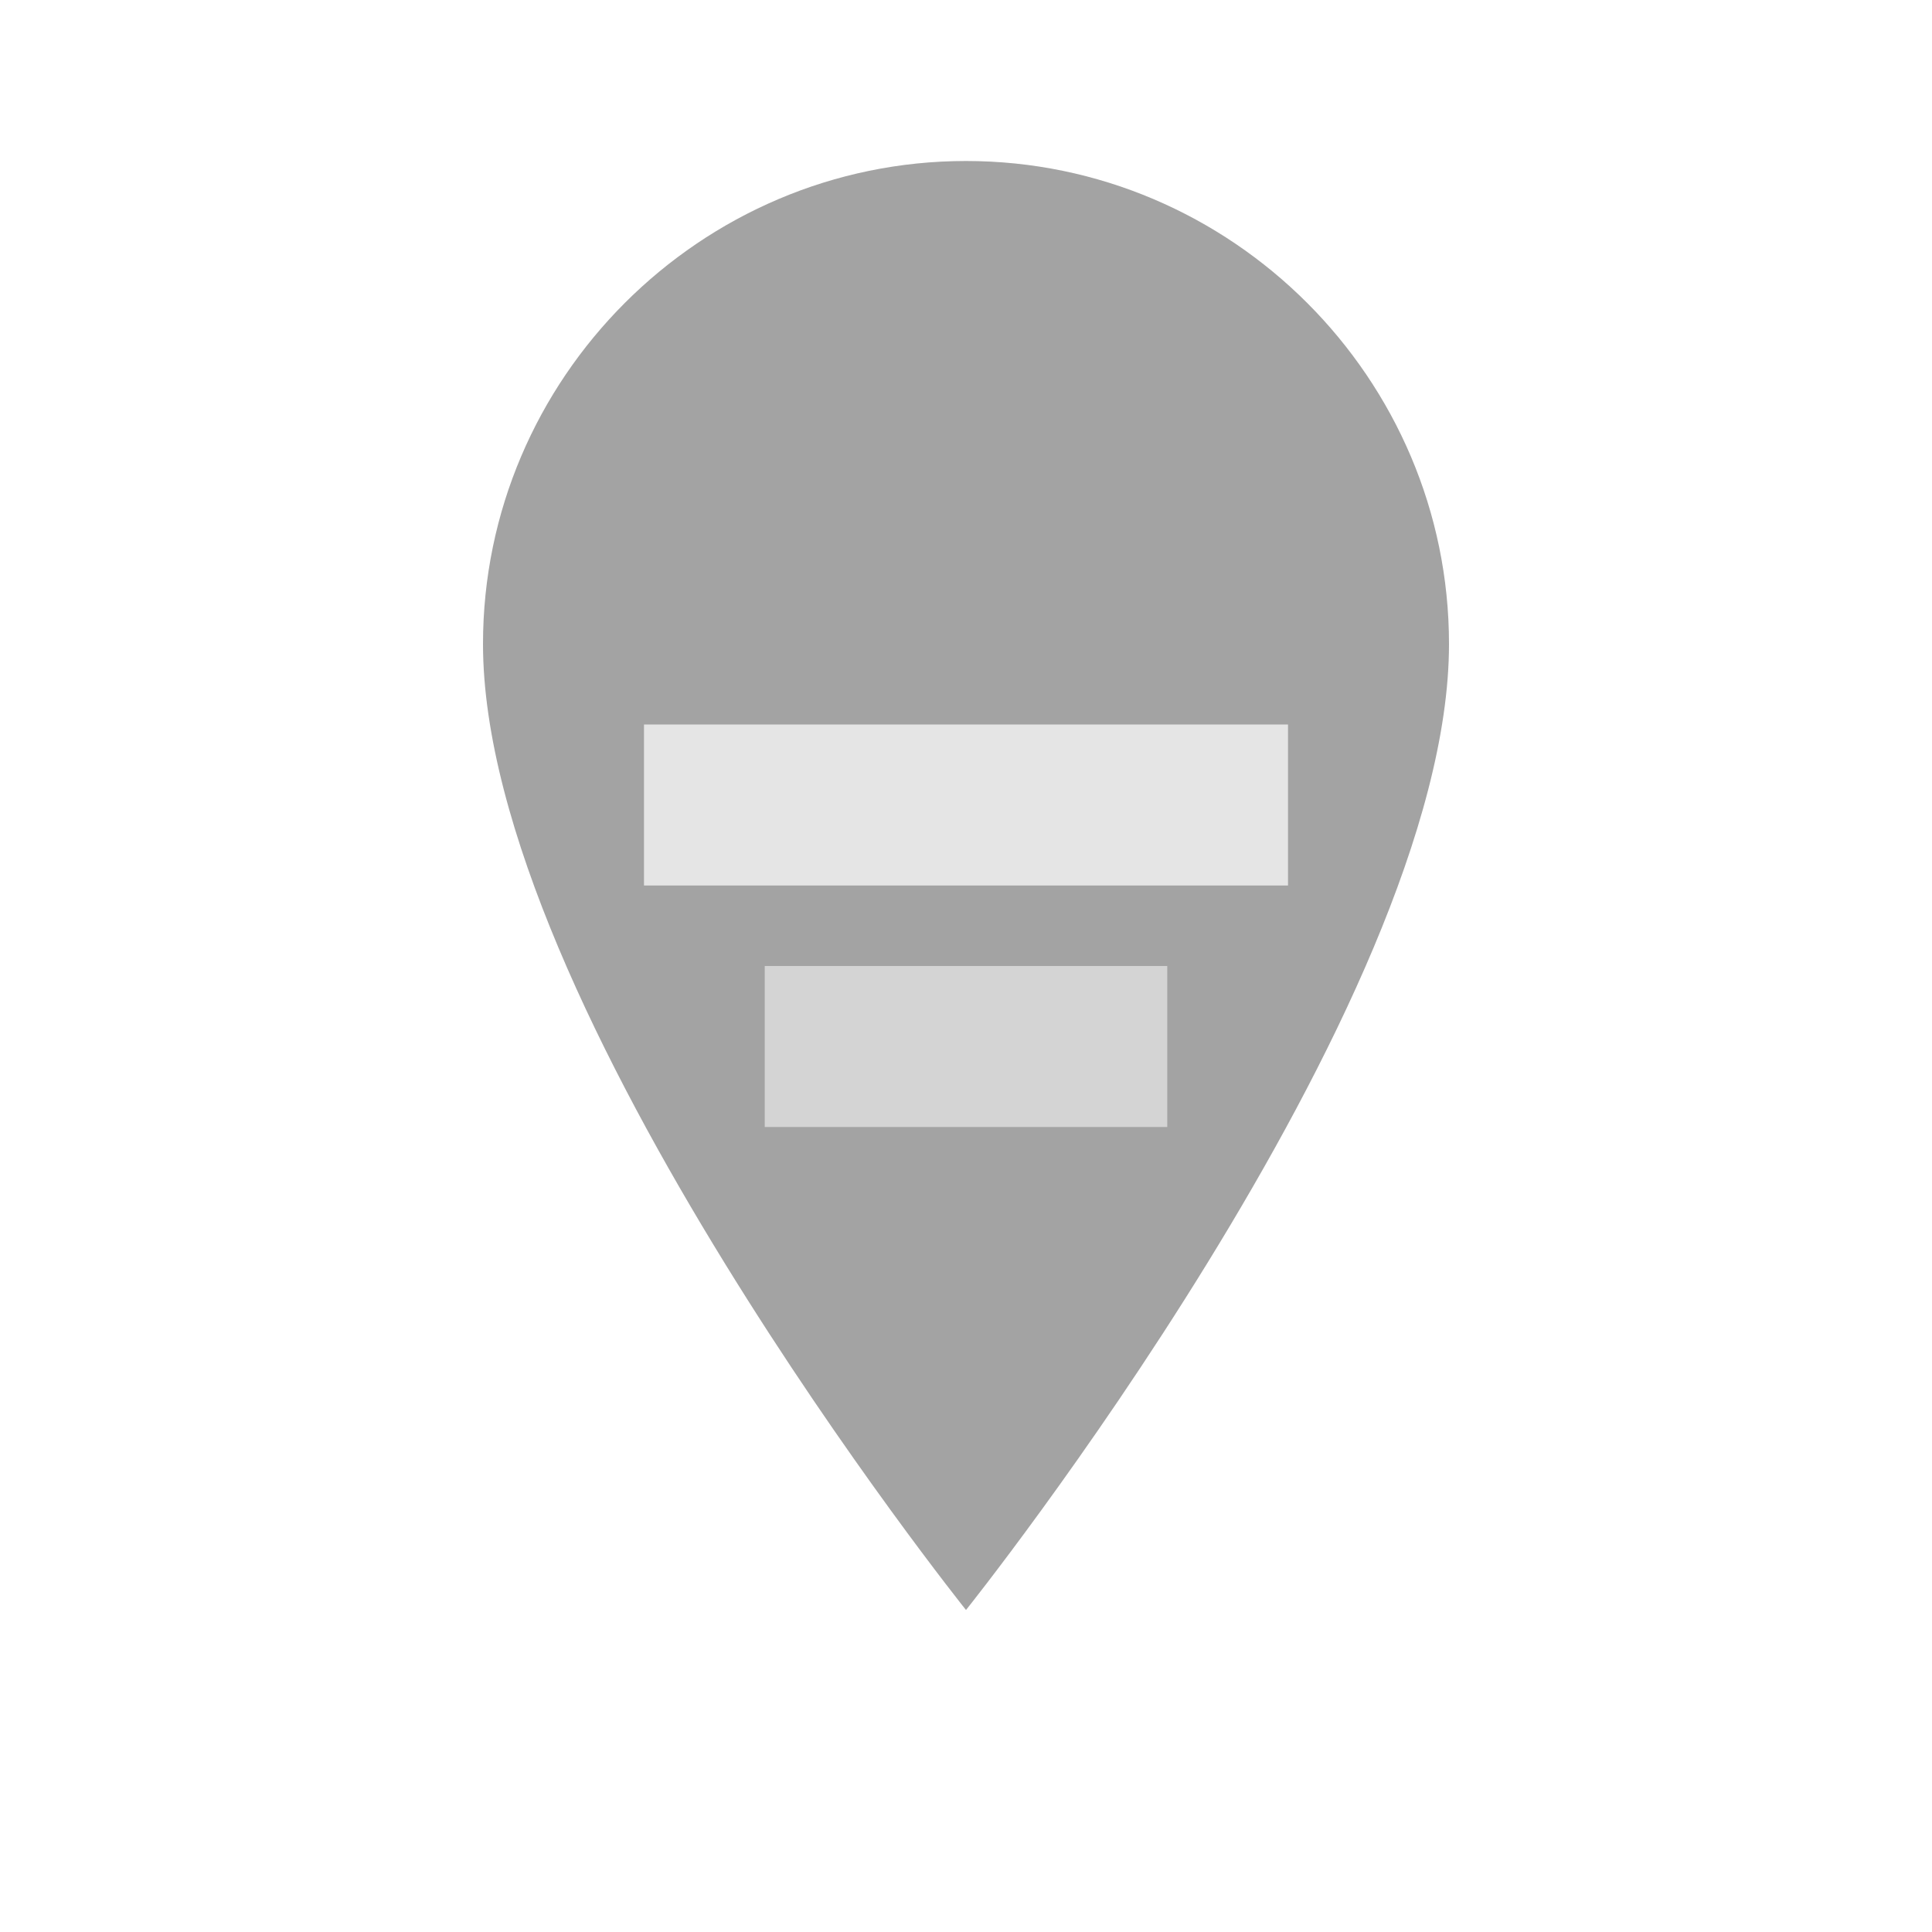
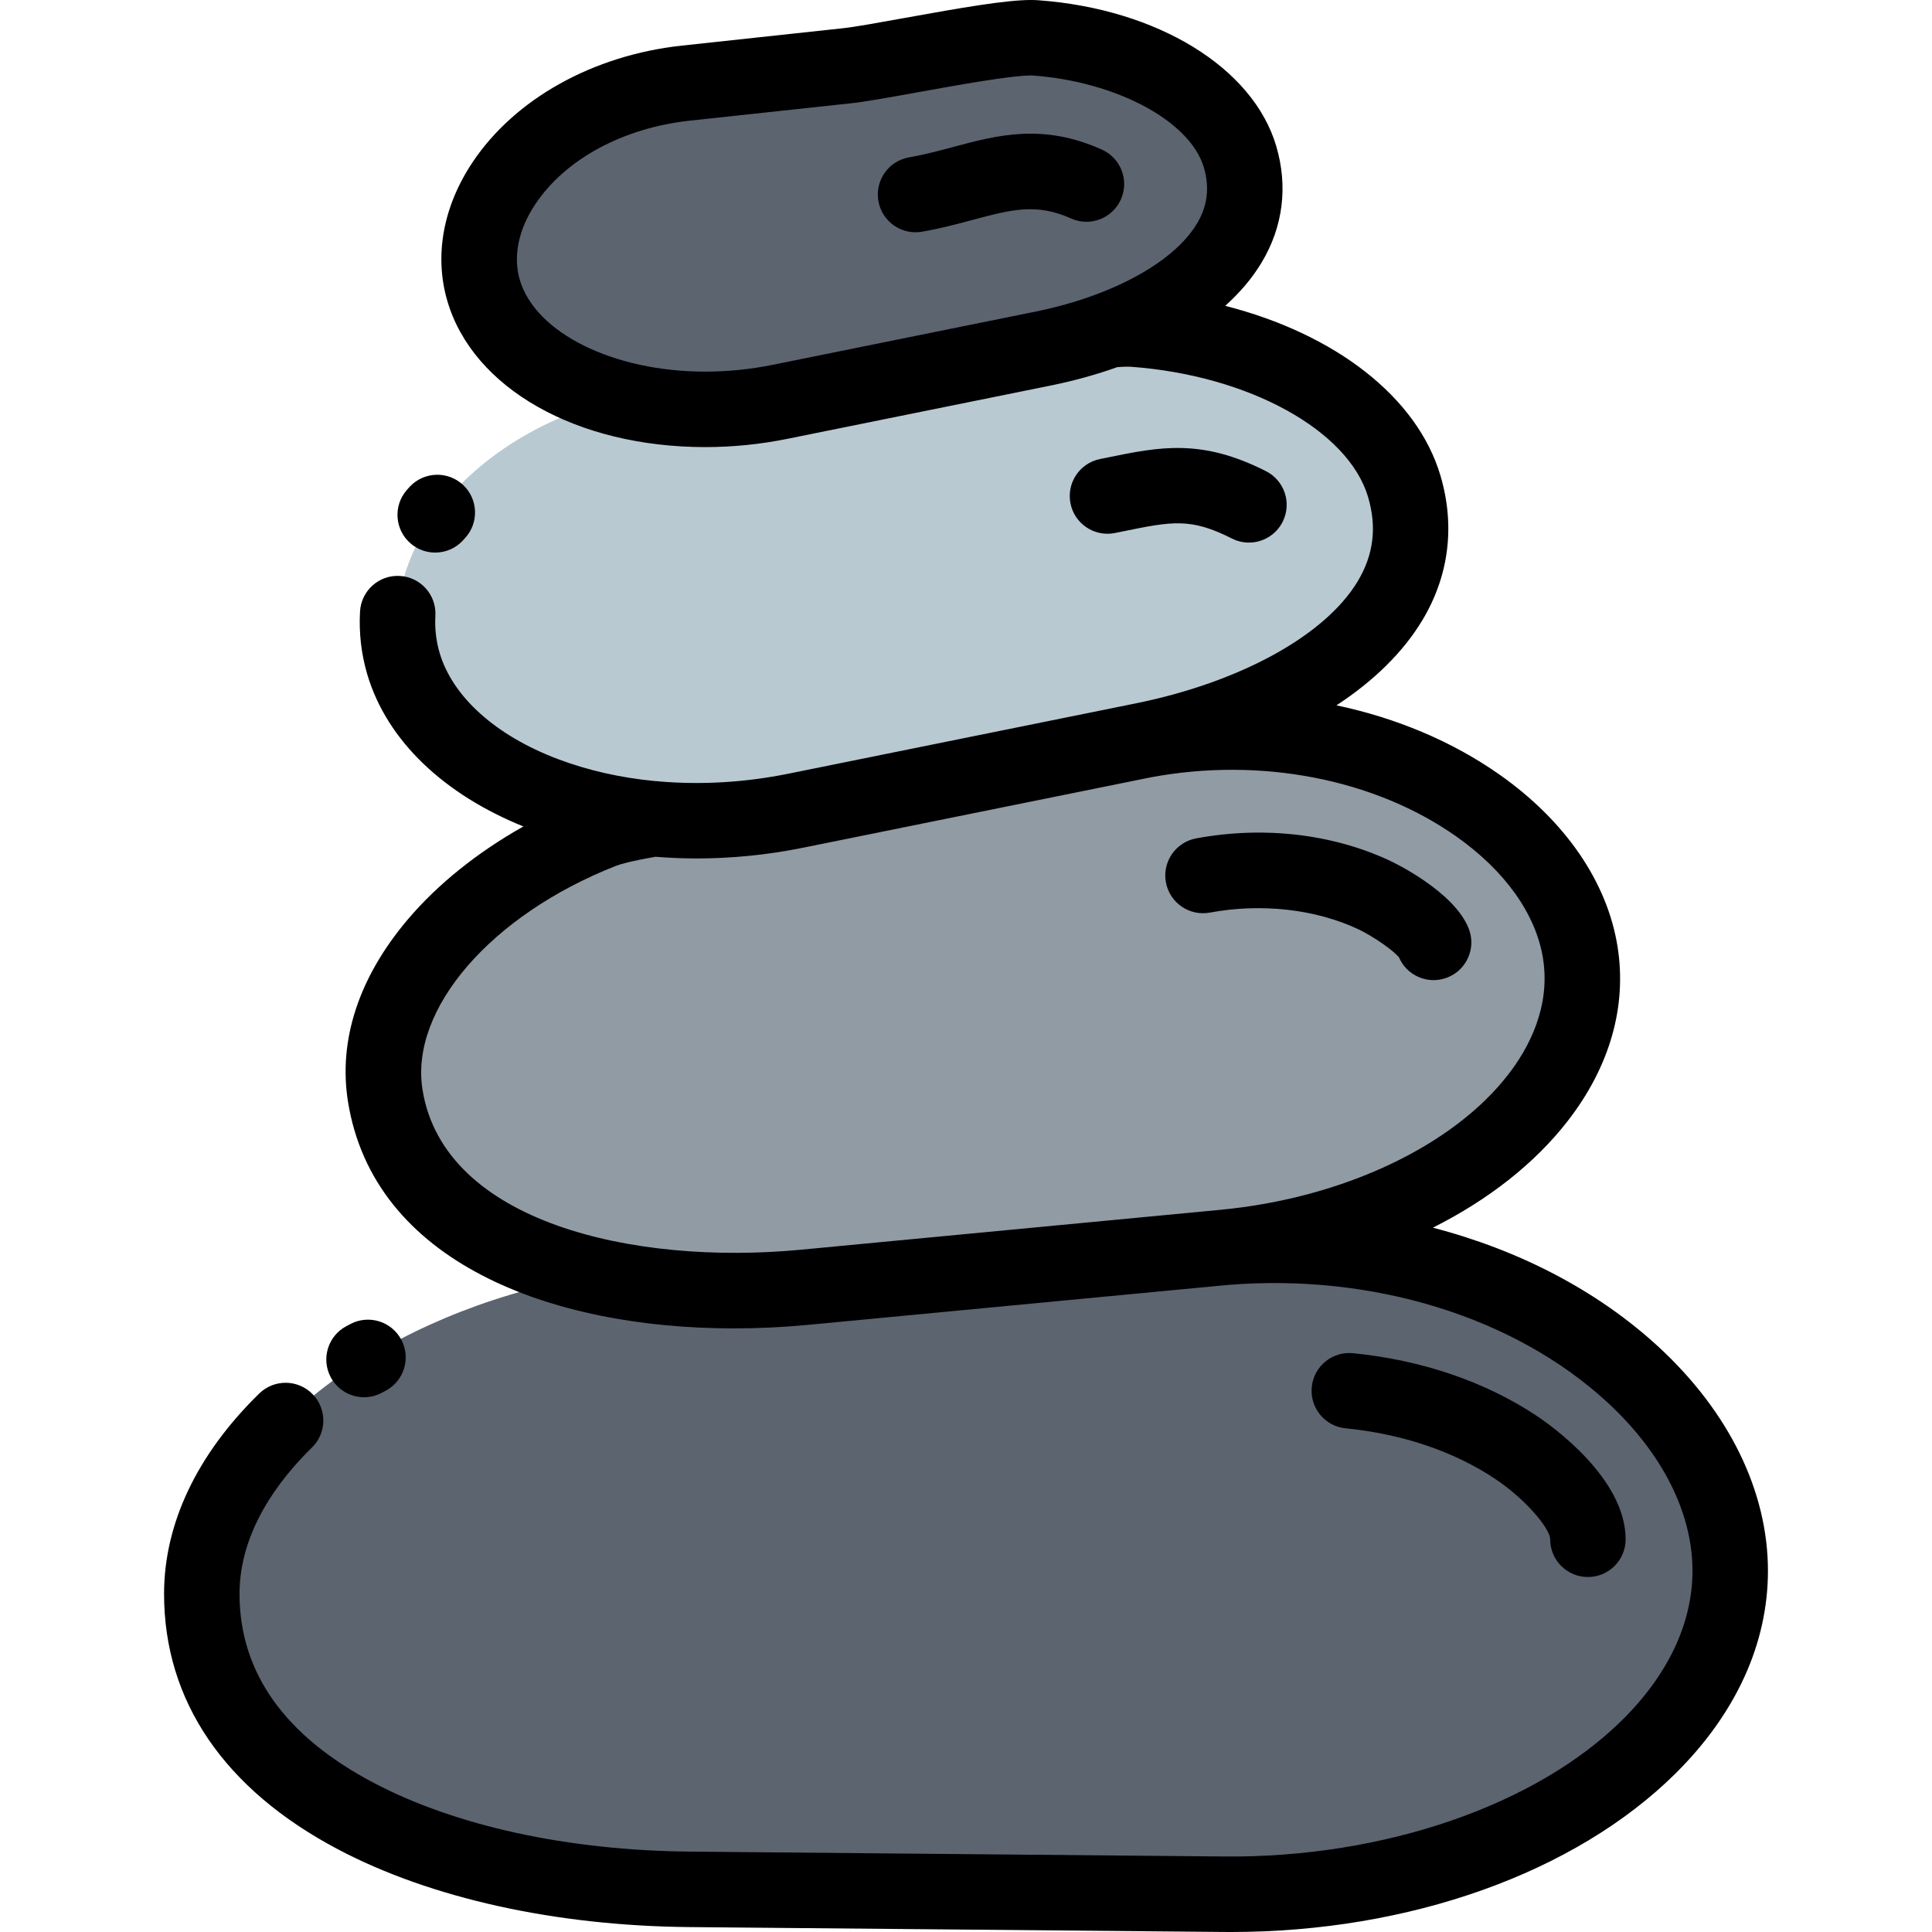
- <svg xmlns="http://www.w3.org/2000/svg" viewBox="0 0 24 24" role="img" aria-label="Cairn marker">
-   <path fill="#a3a3a3" d="M12 2c3.3 0 6 2.7 6 6 0 4.5-6 12-6 12S6 12.5 6 8c0-3.3 2.7-6 6-6z" />
-   <path fill="#e5e5e5" d="M8 9h8v2H8z" />
-   <path fill="#d4d4d4" d="M9.5 12h5v2h-5z" />
+ <svg xmlns="http://www.w3.org/2000/svg" version="1.1" id="Capa_1" x="0px" y="0px" viewBox="0 0 512.001 512.001" style="enable-background:new 0 0 512.001 512.001;" xml:space="preserve">
+   <g>
+     <path style="fill:#5C6470;" d="M324.403,330.567c73.388-6.033,134.122,38.57,134.122,85.712v0.001   c0,47.141-60.36,86.385-134.122,85.711l-141.654-1.294c-63.556-0.58-129.272-25.12-129.272-78.307   c0-35.355,38.14-67.506,86.235-80.561c4.63-1.258,13.379-2.019,23.917-2.503c15.748,2.909,32.929,3.402,49.589,1.817   L324.403,330.567z" />
+     <path style="fill:#919BA4;" d="M302.935,196.212c56.764-10.734,109.95,19.256,115.854,56.204l0,0   c5.903,36.947-36.489,72.645-94.386,78.151l-111.186,10.576c-49.885,4.745-104.464-9.111-111.124-50.796   c-4.428-27.711,21.439-56.029,57.498-70.198c2.778-1.092,7.663-2.149,13.703-3.166c11.968,1.08,24.713,0.467,37.536-2.129   L302.935,196.212z" />
+     <path style="fill:#B8C9D2;" d="M163.81,105.568c-40.721,10.055-65.072,42.578-56.907,70.259l0,0   c9.066,30.734,55.967,48.736,103.927,39.027l92.105-18.644c41.324-8.364,79.449-32.621,69.22-67.298   c-6.799-23.051-37.849-39.218-71.715-41.688c-1.622-0.118-3.884-0.027-6.604,0.217c-5.591,2.078-11.513,3.742-17.526,4.959   l-69.608,14.09C191.594,109.551,176.627,108.968,163.81,105.568z" />
+     <path style="fill:#5C6470;" d="M224.662,17.403l-42.874,4.626c-37.036,3.996-60.478,31.741-53.626,54.969l0,0   c6.852,23.228,42.296,36.831,78.541,29.494l69.608-14.09c31.229-6.321,60.043-24.652,52.312-50.859   c-5.139-17.42-28.603-29.638-54.198-31.504C265.892,9.417,233.921,16.404,224.662,17.403z" />
+   </g>
+   <g>
+     <path style="fill:#000001;" d="M439.486,356.889c-16.091-14.821-36.846-25.596-59.76-31.542   c14.674-7.365,27.011-17.001,35.786-28.337c11.132-14.381,15.68-30.347,13.152-46.173c-2.737-17.125-13.857-33.313-31.312-45.584   c-12.517-8.8-27.341-14.989-43.169-18.332c9.895-6.479,17.653-14.081,22.724-22.502c7.092-11.774,8.765-25.029,4.84-38.335   c-6.17-20.919-27.984-37.615-57.051-45.037c3.919-3.522,7.159-7.344,9.61-11.412c5.722-9.5,7.073-20.193,3.908-30.922   c-6.14-20.815-31.482-36.346-63.063-38.649C274.546,0.022,273.911,0,273.213,0c-6.639,0-18.178,1.993-33.753,4.809   c-6.638,1.199-12.908,2.333-15.871,2.652l-42.875,4.626c-23.52,2.538-44.263,14.098-55.484,30.921   c-7.834,11.746-10.2,24.821-6.66,36.818c6.821,23.123,34.285,38.657,68.342,38.658c0.001,0,0.001,0,0.003,0   c7.26,0,14.586-0.737,21.772-2.191l69.608-14.09c6.301-1.275,12.258-2.929,17.809-4.91c2.179-0.156,3.231-0.123,3.609-0.094   c31.185,2.274,57.619,16.802,62.852,34.543c2.362,8.007,1.45,15.32-2.789,22.358c-8.633,14.333-31.172,26.712-58.823,32.309   l-92.105,18.645c-11.471,2.322-23.045,2.977-34.108,2.034c-0.403-0.059-0.813-0.091-1.227-0.1c-9.04-0.87-17.721-2.82-25.693-5.835   c-16.465-6.226-27.881-16.488-31.323-28.156c-0.928-3.146-1.303-6.452-1.115-9.825c0.308-5.515-3.913-10.234-9.427-10.542   c-5.529-0.319-10.234,3.913-10.542,9.427c-0.316,5.667,0.323,11.252,1.901,16.6c5.285,17.915,20.715,32.01,41.391,40.363   c-12.177,6.855-22.749,15.32-30.677,24.69C95.087,259,89.622,275.673,92.218,291.926c6.783,42.448,53.499,60.116,102.254,60.114   c6.556,0,13.155-0.319,19.692-0.941l111.075-10.565c38.501-3.17,76.145,8.452,100.696,31.066   c14.568,13.42,22.591,29.287,22.591,44.681c0,13.802-6.418,27.455-18.56,39.487c-22.939,22.729-63.362,36.608-105.471,36.224   l-141.654-1.294c-32.321-0.295-62.116-6.784-83.895-18.272c-23.535-12.414-35.468-29.248-35.468-50.036   c0-16.557,10.439-30.23,19.196-38.785c3.951-3.859,4.024-10.191,0.165-14.142c-3.86-3.951-10.191-4.023-14.141-0.165   c-16.499,16.119-25.219,34.477-25.219,53.092c0,28.386,15.955,51.806,46.137,67.727c24.548,12.948,57.592,20.257,93.043,20.581   l141.654,1.294c0.653,0.006,1.304,0.009,1.956,0.009c47.236,0,91.148-15.643,117.774-42.025   c16.017-15.872,24.482-34.439,24.482-53.695C468.525,395.232,458.211,374.14,439.486,356.889z M274.326,82.601l-69.607,14.091   c-5.883,1.19-11.874,1.794-17.805,1.794h-0.002c-24.328,0-45.003-10.227-49.16-24.316c-1.832-6.212-0.371-13.337,4.116-20.063   c7.971-11.951,23.294-20.226,40.991-22.135l42.875-4.626c3.672-0.396,9.979-1.536,17.283-2.856   C253.499,22.595,267.854,20,273.213,20c0.177,0,0.339,0.002,0.484,0.013c22.227,1.62,41.715,12.094,45.334,24.36   c1.581,5.357,0.973,10.246-1.857,14.945c-4.468,7.418-14.285,14.134-27.026,18.835c-0.044,0.018-0.09,0.03-0.133,0.048   C285.162,79.982,279.89,81.475,274.326,82.601z M212.271,331.188c-44.372,4.221-94.684-7.254-100.303-42.419   c-3.412-21.352,18.155-46.297,51.281-59.313c1.008-0.396,3.695-1.22,10.488-2.402c3.582,0.288,7.218,0.443,10.901,0.443   c9.199,0,18.669-0.917,28.176-2.841l92.021-18.627c29.049-5.486,59.332,0.342,81.014,15.585   c12.997,9.137,21.188,20.637,23.064,32.379c2.065,12.927-3.872,23.87-9.217,30.774c-14.739,19.039-43.953,32.773-76.241,35.845   L212.271,331.188z" />
+     <path style="fill:#000001;" d="M96.482,370.283c1.59,0,3.204-0.381,4.705-1.183l0.985-0.522c4.888-2.57,6.767-8.617,4.197-13.505   c-2.572-4.889-8.619-6.769-13.505-4.196l-1.104,0.585c-4.871,2.604-6.709,8.662-4.105,13.533   C89.455,368.365,92.91,370.283,96.482,370.283z" />
+     <path style="fill:#000001;" d="M396.284,391.955c8.046,5.381,14.525,13.138,14.525,15.973c0,5.522,4.477,10,10,10   c5.523,0,10-4.478,10-10c0-16.129-19.499-29.983-23.406-32.597c-13.633-9.118-30.519-14.898-48.835-16.716   c-5.496-0.552-10.393,3.467-10.938,8.964c-0.545,5.496,3.468,10.393,8.964,10.938C371.649,380.011,385.374,384.657,396.284,391.955   z" />
+     <path style="fill:#000001;" d="M359.98,246.268c3.865,1.818,9.488,5.738,10.792,7.503c1.634,3.716,5.291,5.972,9.154,5.972   c1.212,0,2.445-0.223,3.642-0.69c5.143-2.014,7.681-7.814,5.667-12.957c-3.873-9.895-20.056-17.602-20.744-17.925   c-15.288-7.19-33.577-9.316-51.505-5.989c-5.43,1.008-9.015,6.228-8.006,11.657c1.008,5.431,6.231,9.017,11.658,8.007   C334.279,239.311,348.62,240.923,359.98,246.268z" />
+     <path style="fill:#000001;" d="M108.756,143.97c1.896,1.657,4.241,2.47,6.576,2.47c2.786,0,5.558-1.157,7.535-3.421l0.297-0.338   c3.779-4.003,3.612-10.311-0.38-14.109c-4.001-3.808-10.331-3.65-14.138,0.353c-0.237,0.249-0.533,0.582-0.841,0.936   C104.171,134.018,104.597,140.336,108.756,143.97z" />
+     <path style="fill:#000001;" d="M295.48,141.254l2.055-0.419c13.088-2.672,17.986-3.671,28.93,1.874   c1.449,0.734,2.992,1.082,4.512,1.082c3.648,0,7.166-2.005,8.928-5.482c2.496-4.927,0.526-10.944-4.4-13.44   c-17.159-8.695-28.107-6.461-41.97-3.63l-2.023,0.411c-5.413,1.096-8.913,6.372-7.817,11.785   C284.79,138.85,290.065,142.338,295.48,141.254z" />
+     <path style="fill:#000001;" d="M297.034,52.884c2.271-5.034,0.03-10.956-5.004-13.227c-15.684-7.074-27.792-3.826-39.503-0.686   c-3.727,0.999-7.581,2.033-11.595,2.726c-5.442,0.94-9.092,6.114-8.152,11.557c0.84,4.866,5.066,8.3,9.842,8.3   c0.565,0,1.138-0.049,1.714-0.147c4.91-0.849,9.405-2.054,13.371-3.117c10.193-2.733,16.927-4.54,26.1-0.401   C288.842,60.16,294.763,57.919,297.034,52.884z" />
+   </g>
+   <g>
+ </g>
+   <g>
+ </g>
+   <g>
+ </g>
+   <g>
+ </g>
+   <g>
+ </g>
+   <g>
+ </g>
+   <g>
+ </g>
+   <g>
+ </g>
+   <g>
+ </g>
+   <g>
+ </g>
+   <g>
+ </g>
+   <g>
+ </g>
+   <g>
+ </g>
+   <g>
+ </g>
+   <g>
+ </g>
</svg>
